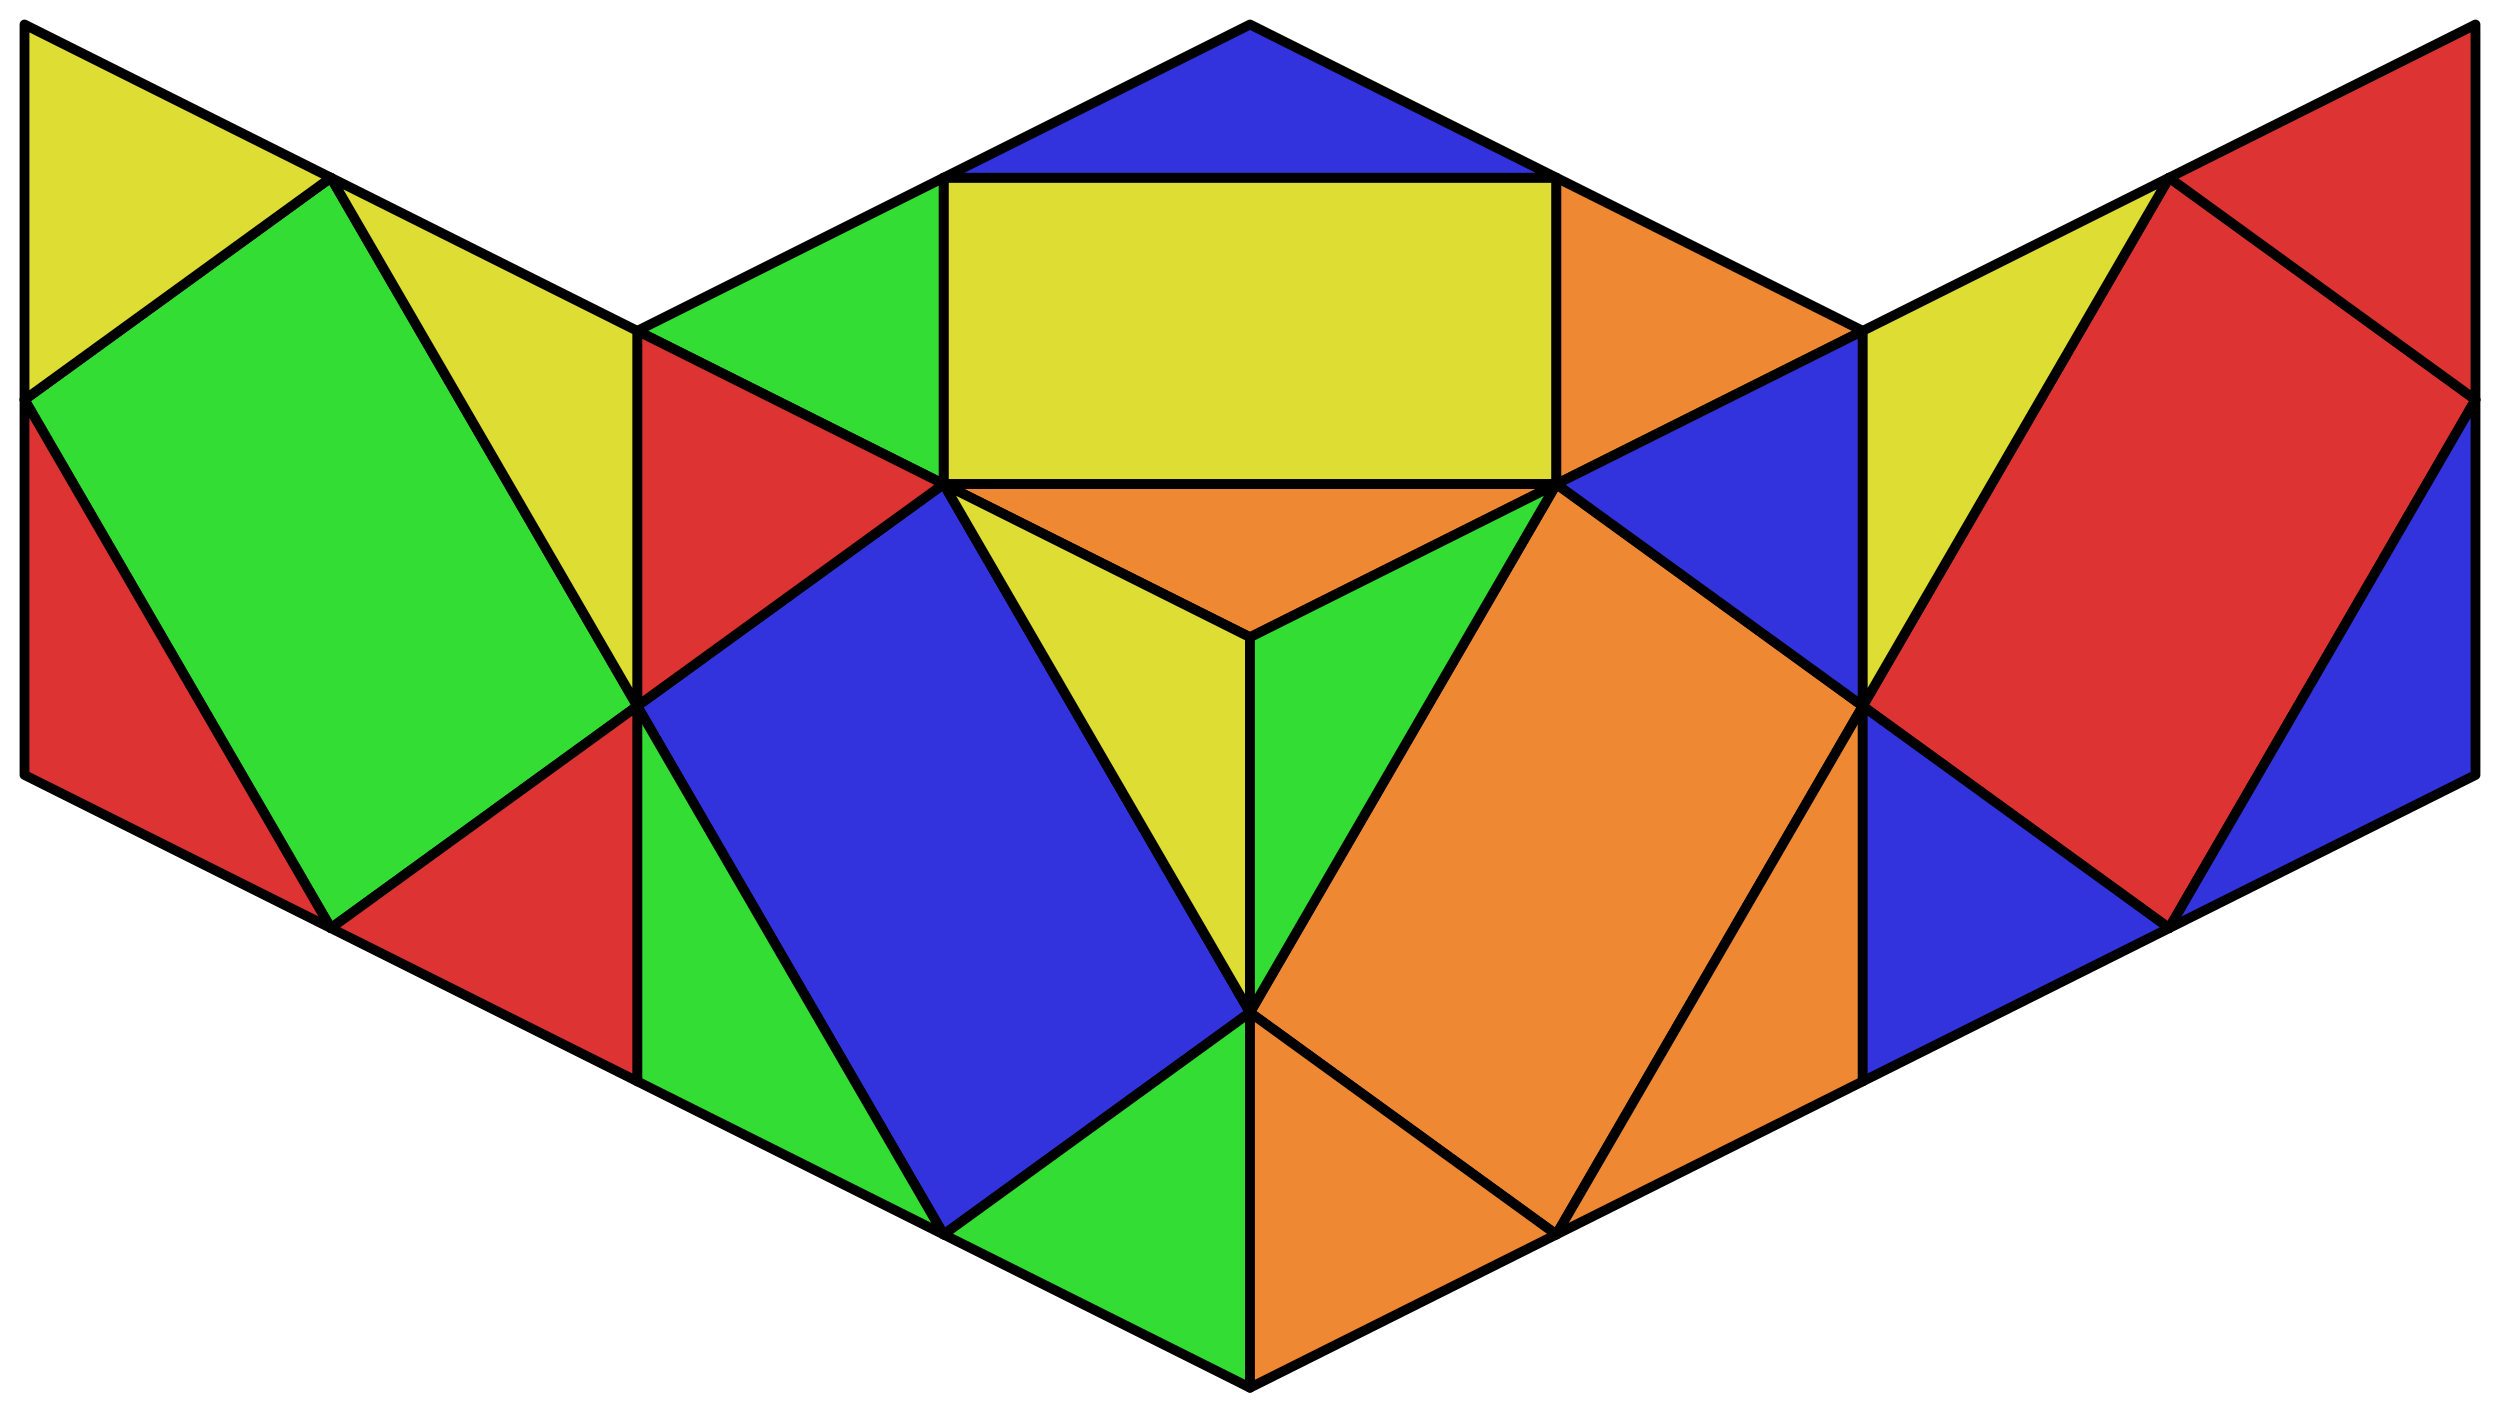
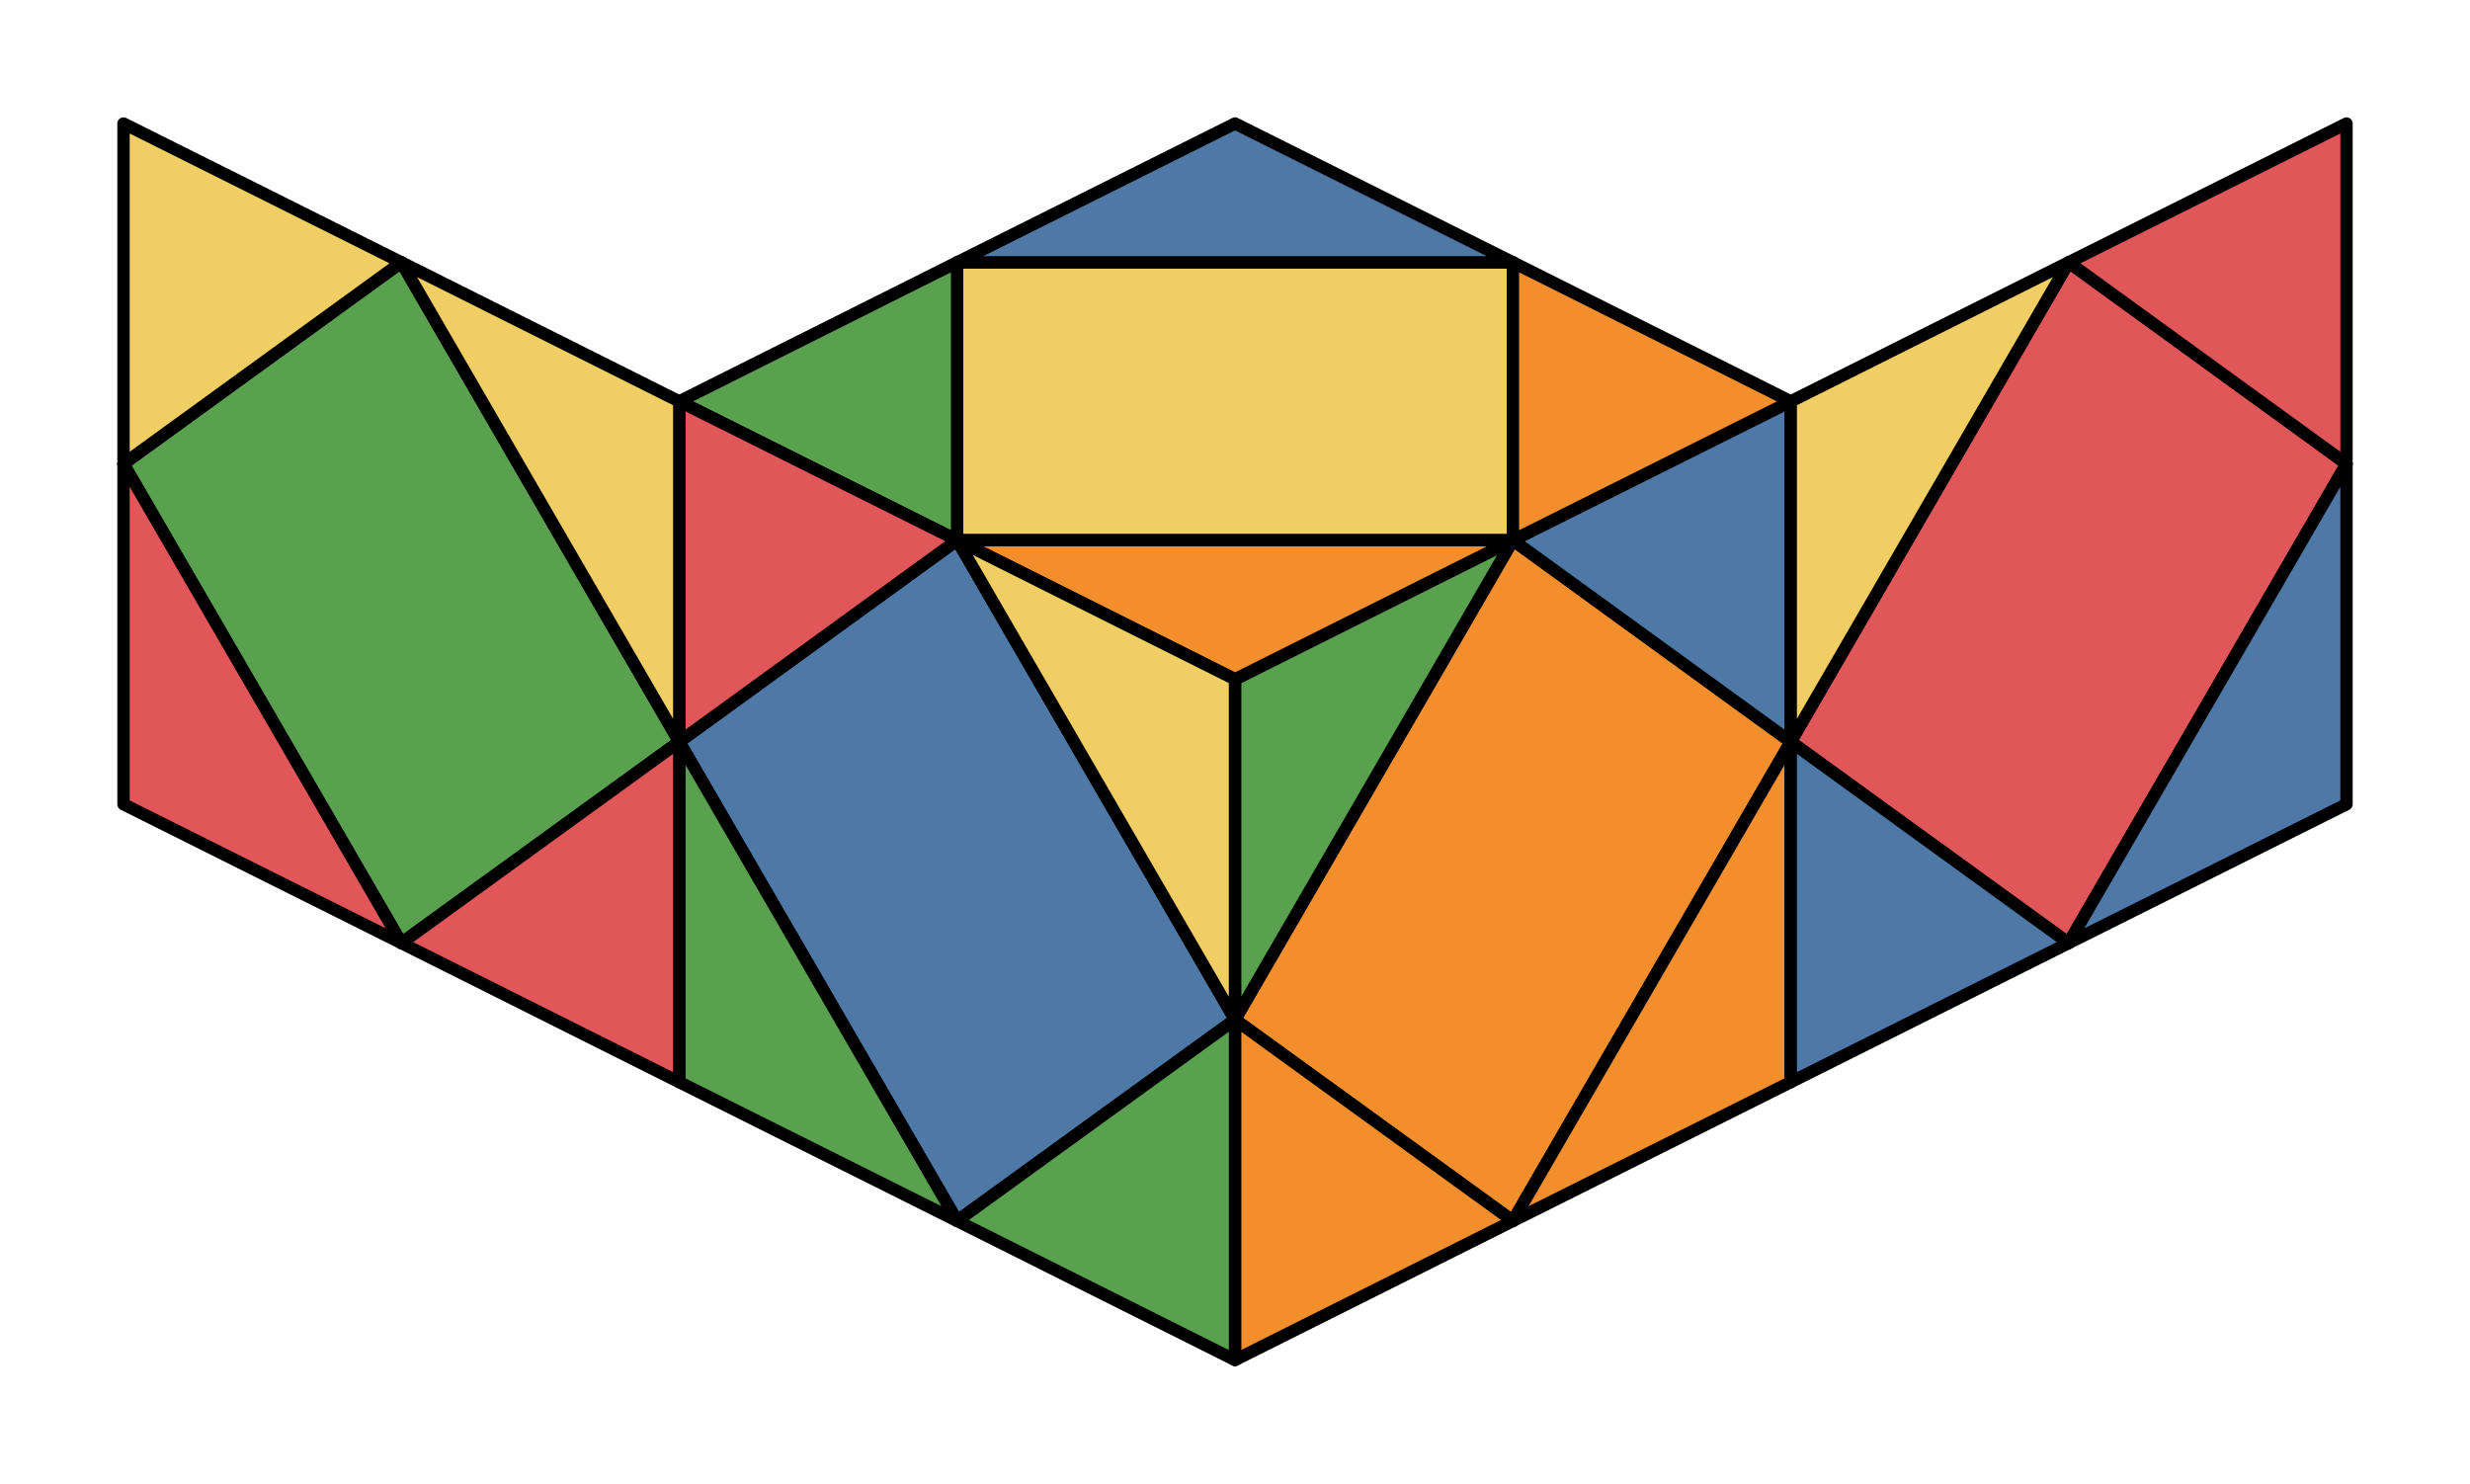
- <svg xmlns="http://www.w3.org/2000/svg" viewBox="0 0 510.0 288.093">
+ <svg xmlns="http://www.w3.org/2000/svg" viewBox="0 0 100.0 60.057">
  <style>
- polygon { stroke: black; stroke-width: 2px; stroke-linejoin: round;}
- .white {fill: #eee;}
- .green {fill: #3d3;}
- .red {fill: #d33;}
- .blue {fill: #33d;}
- .orange {fill: #e83;}
- .yellow {fill: #dd3;}
+ polygon { stroke: black; stroke-width: 0.5px; stroke-linejoin: round;}
</style>
-   <polygon class="yellow" points="192.5 98.75 317.5 98.75 317.5 36.25 192.5 36.25" />
-   <polygon class="blue" points="192.5 98.75 255 206.547 192.5 251.843 130 144.047" />
-   <polygon class="orange" points="317.5 98.75 380 144.047 317.5 251.843 255 206.547" />
-   <polygon class="red" points="442.5 36.25 505.0 81.547 442.5 189.343 380 144.047" />
-   <polygon class="green" points="67.5 36.25 130 144.047 67.5 189.343 5.0 81.547" />
-   <polygon class="green" points="192.5 36.25 130 67.5 192.5 98.75" />
-   <polygon class="orange" points="192.5 98.75 255 130 317.5 98.75" />
-   <polygon class="orange" points="317.5 98.75 380 67.5 317.5 36.25" />
-   <polygon class="blue" points="317.5 36.25 255 5 192.5 36.25" />
-   <polygon class="red" points="130 67.5 192.5 98.75 130 144.047" />
-   <polygon class="yellow" points="192.5 98.75 255 130 255 206.547" />
-   <polygon class="green" points="255 206.547 192.5 251.843 255 283.093" />
-   <polygon class="green" points="130 144.047 130 220.593 192.5 251.843" />
-   <polygon class="green" points="255 130 317.5 98.75 255 206.547" />
-   <polygon class="blue" points="317.5 98.75 380 67.5 380 144.047" />
-   <polygon class="orange" points="380 144.047 317.5 251.843 380 220.593" />
-   <polygon class="orange" points="255 206.547 255 283.093 317.5 251.843" />
-   <polygon class="yellow" points="380 67.5 442.5 36.25 380 144.047" />
-   <polygon class="red" points="442.5 36.25 505.0 5 505.0 81.547" />
-   <polygon class="blue" points="505.0 81.547 442.5 189.343 505.0 158.093" />
-   <polygon class="blue" points="380 144.047 442.5 189.343 380 220.593" />
-   <polygon class="yellow" points="5.0 5.0 67.5 36.25 5.0 81.547" />
-   <polygon class="yellow" points="67.5 36.25 130 67.5 130 144.047" />
-   <polygon class="red" points="130 144.047 67.5 189.343 130 220.593" />
-   <polygon class="red" points="5.0 81.547 5.0 158.093 67.5 189.343" />
+   <polygon fill="#F1CE63" points="38.75 21.87 61.25 21.87 61.25 10.62 38.75 10.62" />
+   <polygon fill="#4E79A7" points="38.75 21.87 50.00 41.28 38.75 49.43 27.50 30.03" />
+   <polygon fill="#F28E2B" points="61.25 21.87 72.50 30.03 61.25 49.43 50.00 41.28" />
+   <polygon fill="#E15759" points="83.75 10.62 95.00 18.78 83.75 38.18 72.50 30.03" />
+   <polygon fill="#59A14F" points="16.25 10.62 27.50 30.03 16.25 38.18 5.00 18.78" />
+   <polygon fill="#59A14F" points="50.00 27.50 61.25 21.87 50.00 41.28" />
+   <polygon fill="#4E79A7" points="61.25 21.87 72.50 16.25 72.50 30.03" />
+   <polygon fill="#F28E2B" points="72.50 30.03 61.25 49.43 72.50 43.81" />
+   <polygon fill="#F28E2B" points="50.00 41.28 50.00 55.06 61.25 49.43" />
+   <polygon fill="#59A14F" points="38.75 10.62 27.50 16.25 38.75 21.87" />
+   <polygon fill="#F28E2B" points="38.75 21.87 50.00 27.50 61.25 21.87" />
+   <polygon fill="#F28E2B" points="61.25 21.87 72.50 16.25 61.25 10.62" />
+   <polygon fill="#4E79A7" points="61.25 10.62 50.00 5.00 38.75 10.62" />
+   <polygon fill="#E15759" points="27.50 16.25 38.75 21.87 27.50 30.03" />
+   <polygon fill="#F1CE63" points="38.75 21.87 50.00 27.50 50.00 41.28" />
+   <polygon fill="#59A14F" points="50.00 41.28 38.75 49.43 50.00 55.06" />
+   <polygon fill="#59A14F" points="27.50 30.03 27.50 43.81 38.75 49.43" />
+   <polygon fill="#F1CE63" points="72.50 16.25 83.75 10.62 72.50 30.03" />
+   <polygon fill="#E15759" points="83.75 10.62 95.00 5.00 95.00 18.78" />
+   <polygon fill="#4E79A7" points="95.00 18.78 83.75 38.18 95.00 32.56" />
+   <polygon fill="#4E79A7" points="72.50 30.03 83.75 38.18 72.50 43.81" />
+   <polygon fill="#F1CE63" points="5.00 5.00 16.25 10.62 5.00 18.78" />
+   <polygon fill="#F1CE63" points="16.25 10.62 27.50 16.25 27.50 30.03" />
+   <polygon fill="#E15759" points="27.50 30.03 16.25 38.18 27.50 43.81" />
+   <polygon fill="#E15759" points="5.00 18.78 5.00 32.56 16.25 38.18" />
</svg>
